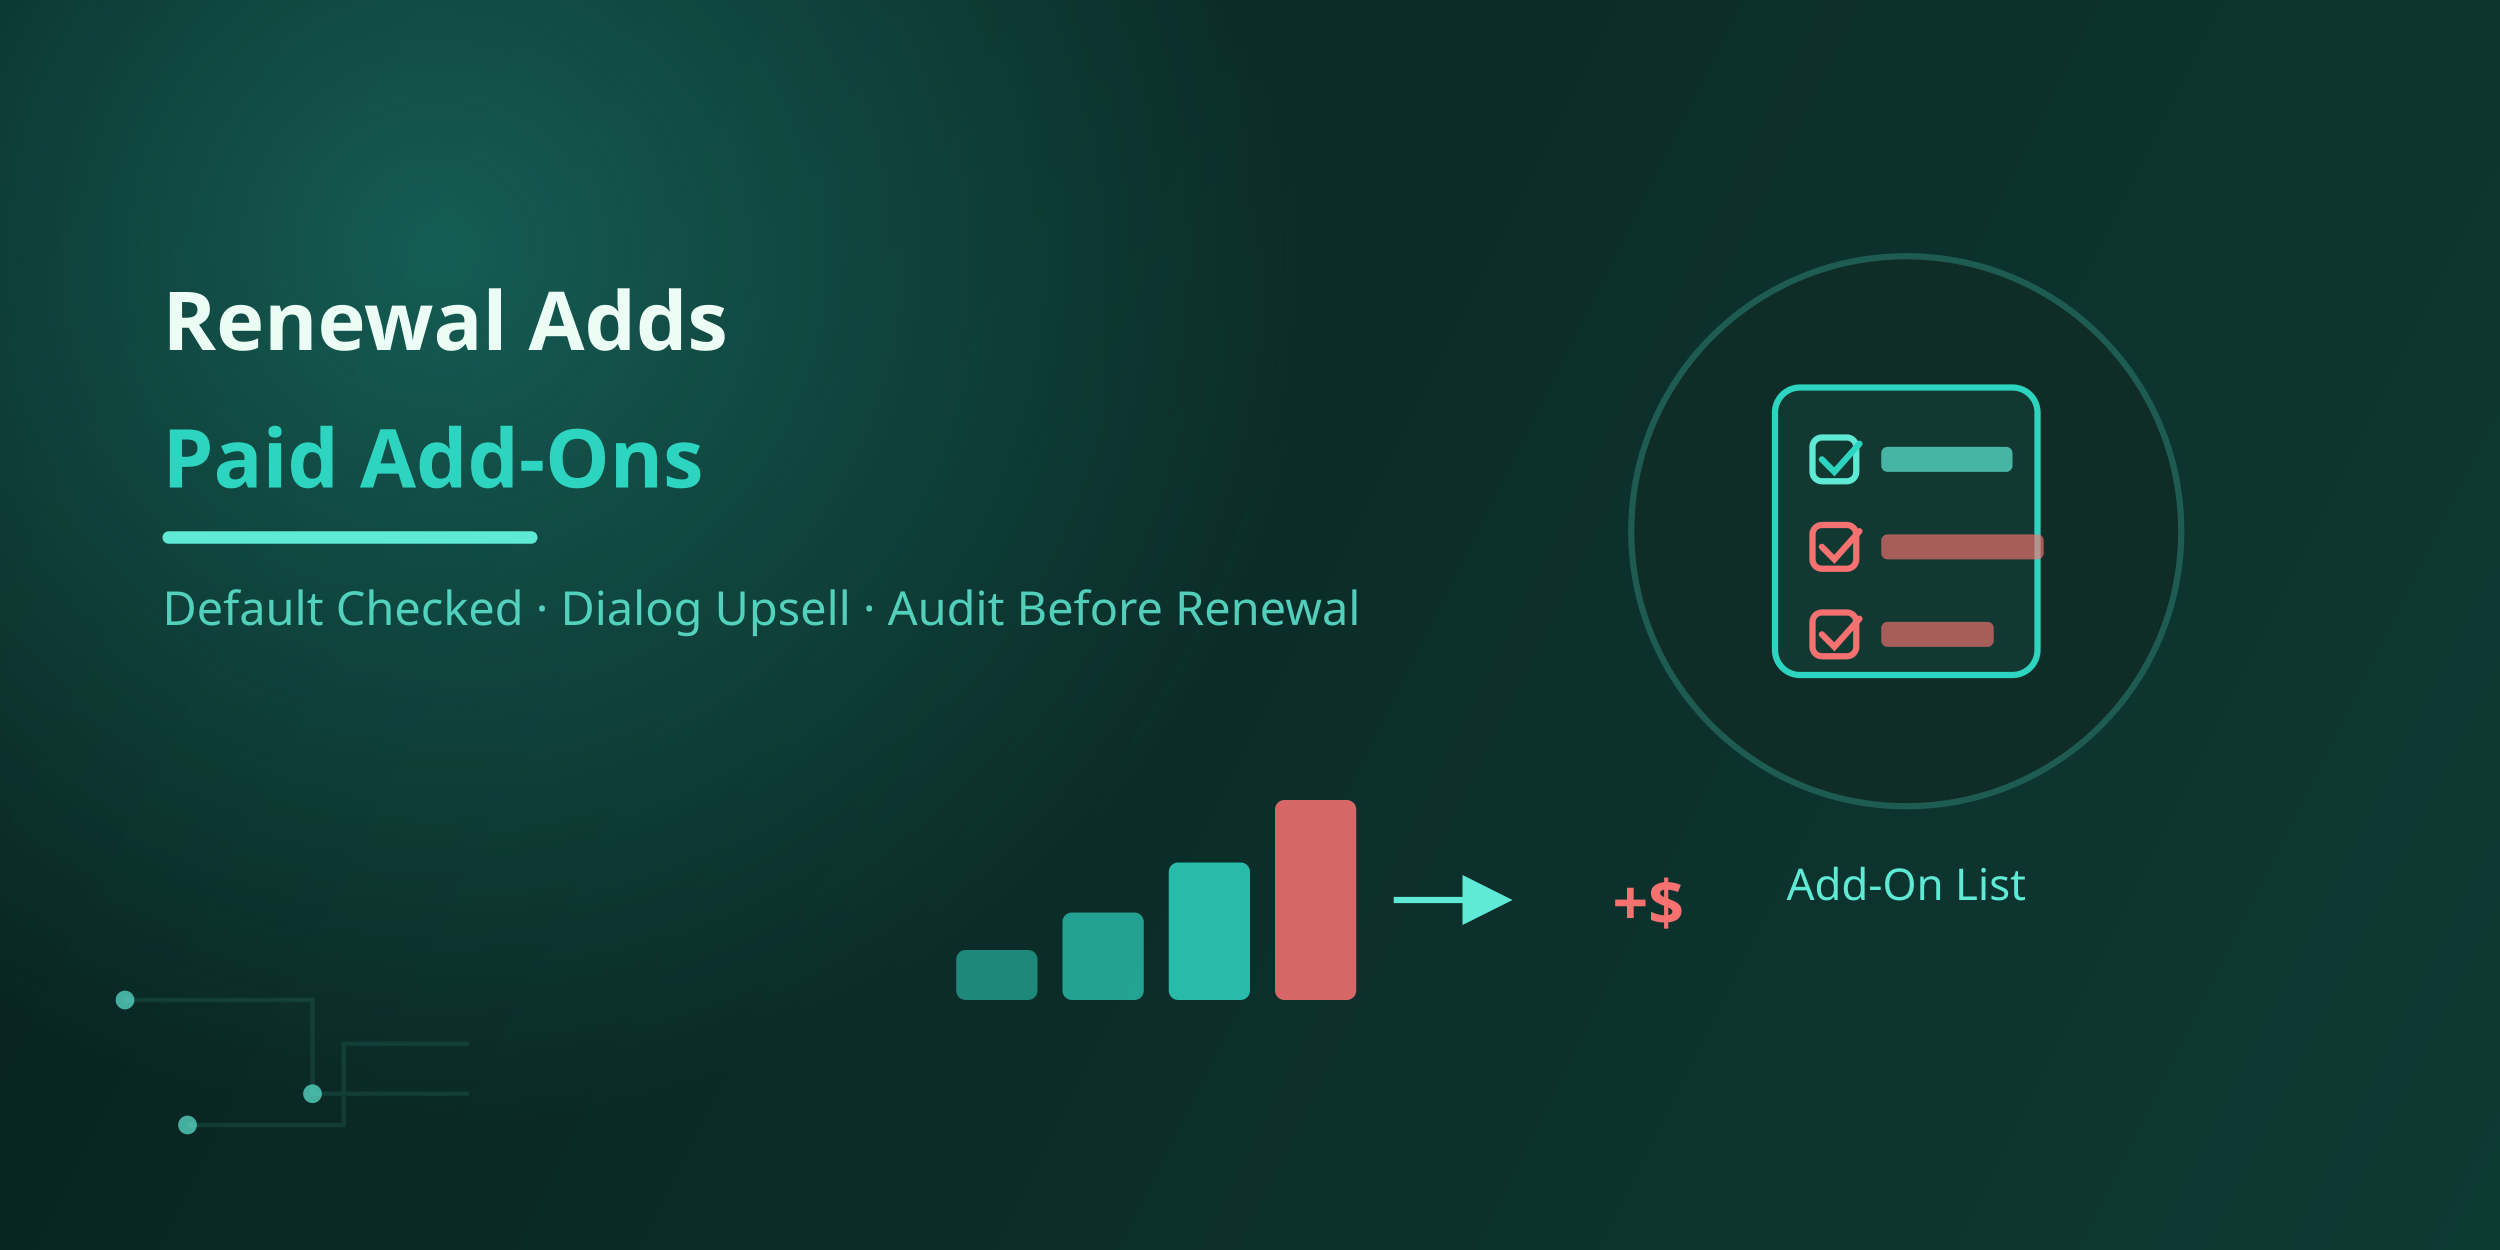
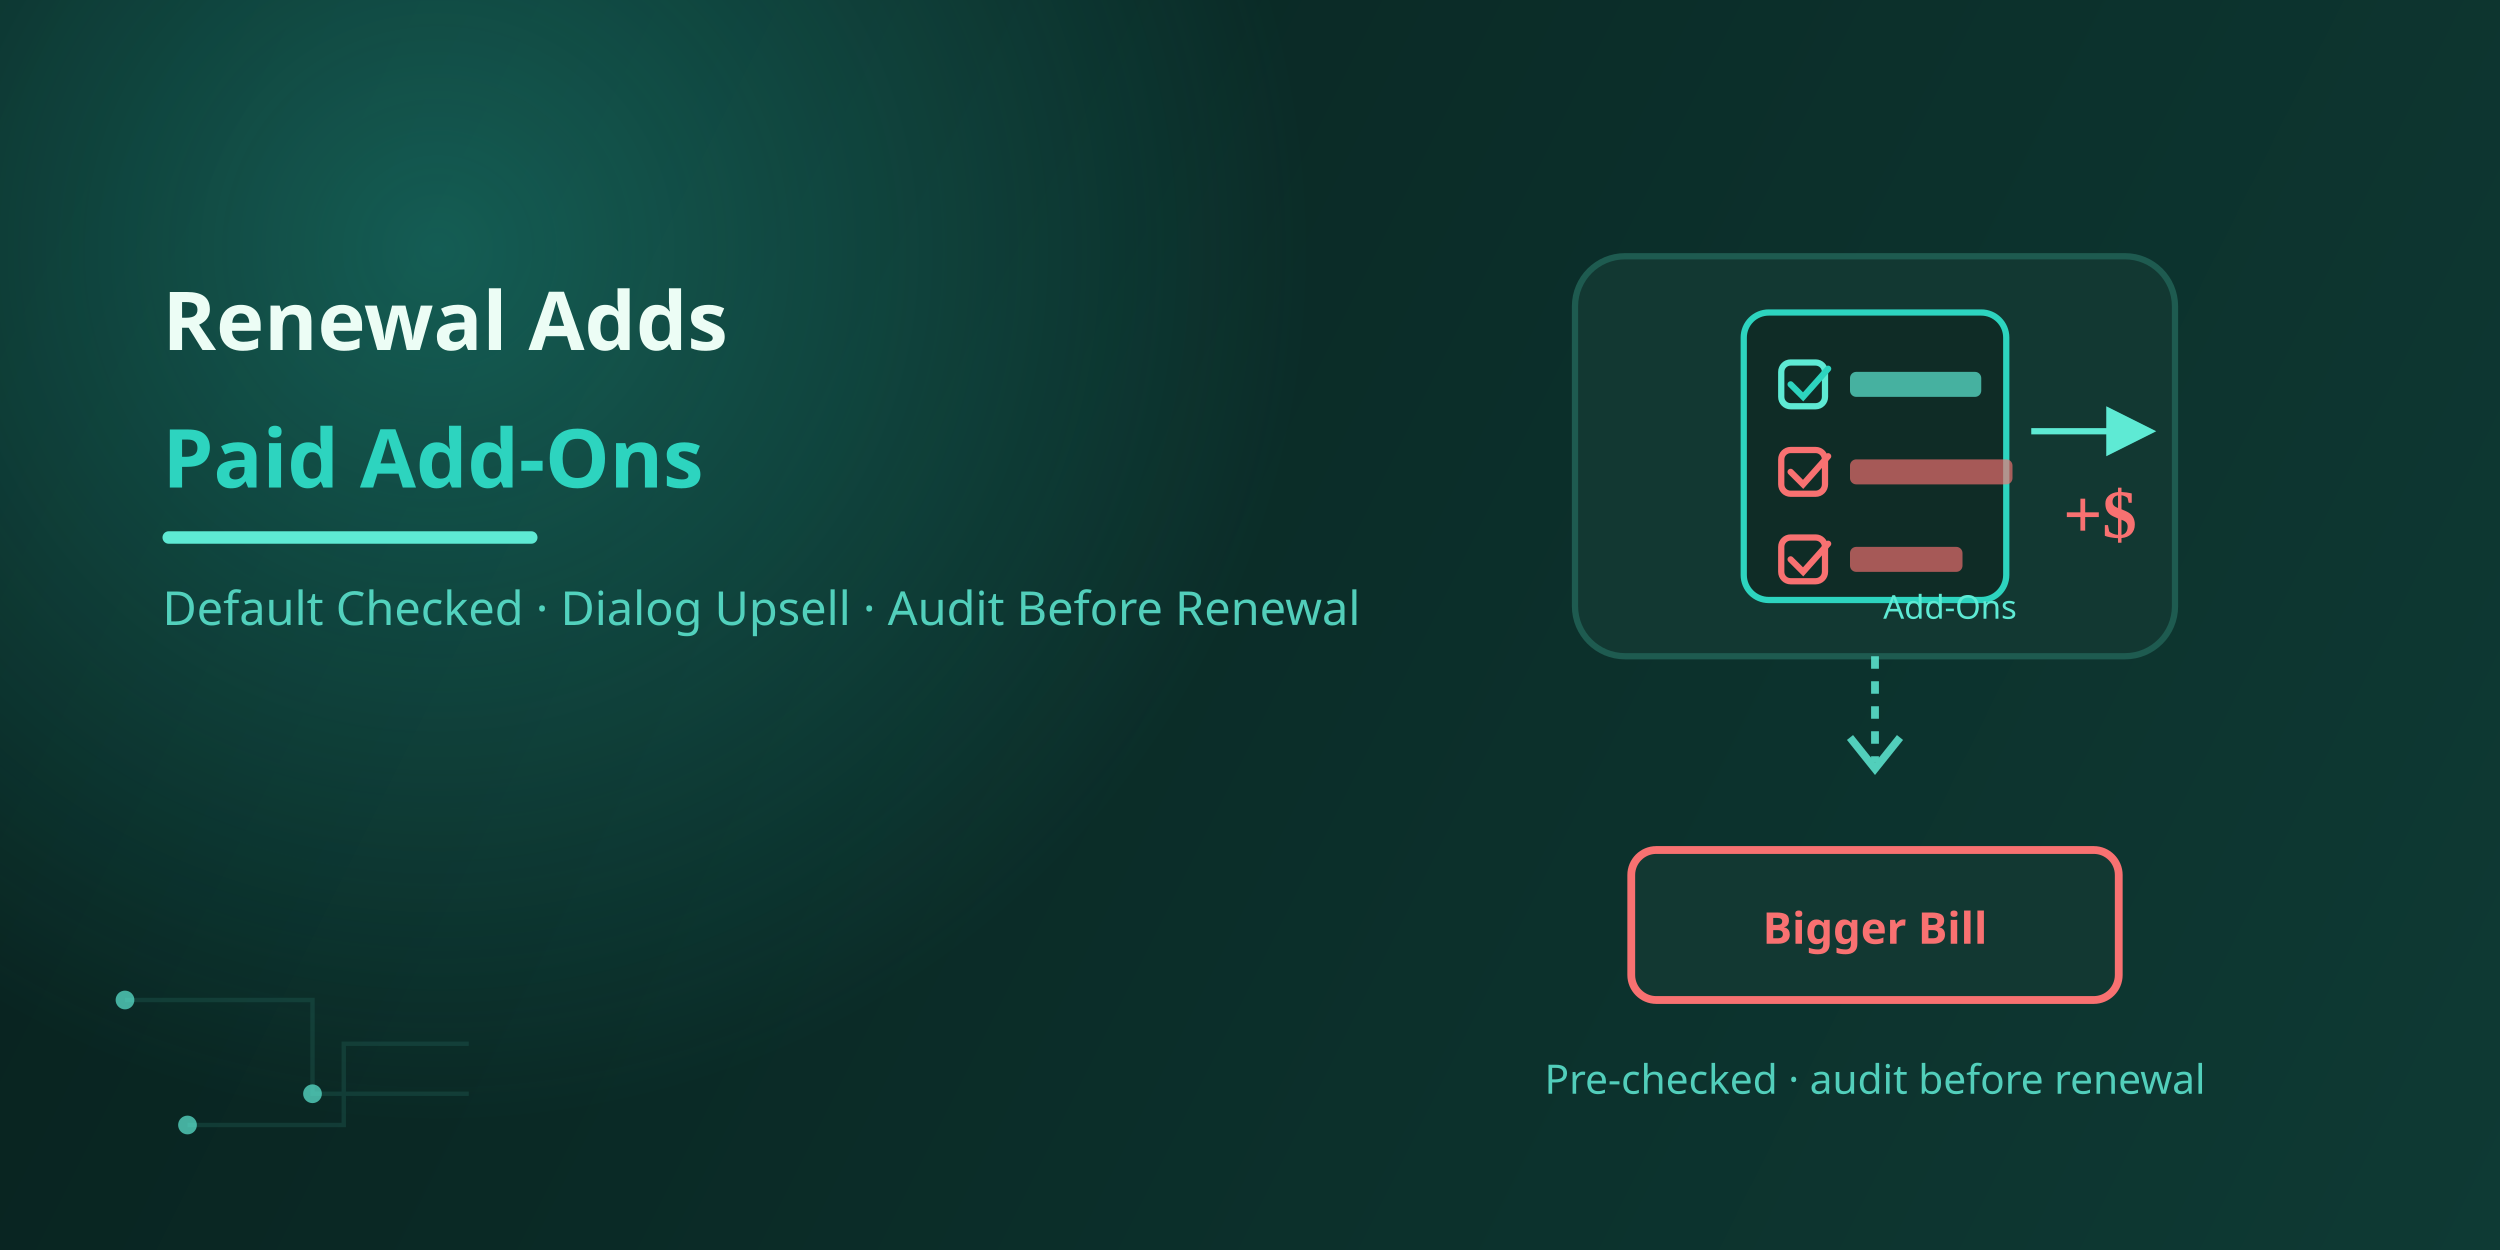
<svg xmlns="http://www.w3.org/2000/svg" viewBox="0 0 800 400" role="img" aria-label="AI subscription renewal bundled add-ons cover image">
  <defs>
    <linearGradient id="bgGradAbuEn" x1="0" y1="0" x2="800" y2="400" gradientUnits="userSpaceOnUse">
      <stop offset="0" stop-color="#08201d" />
      <stop offset="1" stop-color="#0e3a34" />
    </linearGradient>
    <radialGradient id="glowAbuEn" cx="140" cy="80" r="280" gradientUnits="userSpaceOnUse">
      <stop offset="0" stop-color="#2dd4bf" stop-opacity="0.32" />
      <stop offset="1" stop-color="#2dd4bf" stop-opacity="0" />
    </radialGradient>
    <marker id="arrowAbuEn" markerWidth="8" markerHeight="8" refX="4" refY="4" orient="auto">
      <path d="M0 0 L8 4 L0 8 Z" fill="#5eead4" />
    </marker>
  </defs>
  <rect width="800" height="400" fill="url(#bgGradAbuEn)" />
  <rect width="800" height="400" fill="url(#glowAbuEn)" />
  <g stroke="#1e5b50" stroke-width="1.4" opacity="0.4" fill="none">
    <path d="M40 320 h60 v30 h50" />
    <path d="M60 360 h50 v-26 h40" />
  </g>
  <g fill="#5eead4" opacity="0.7">
    <circle cx="40" cy="320" r="3" />
    <circle cx="100" cy="350" r="3" />
    <circle cx="60" cy="360" r="3" />
  </g>
  <text x="52" y="112" font-family="'PingFang SC','Microsoft YaHei',sans-serif" font-size="26" font-weight="700" fill="#ecfdf5">Renewal Adds</text>
  <text x="52" y="156" font-family="'PingFang SC','Microsoft YaHei',sans-serif" font-size="26" font-weight="700" fill="#2dd4bf">Paid Add-Ons</text>
  <rect x="52" y="170" width="120" height="4" rx="2" fill="#5eead4" />
  <text x="52" y="200" font-family="'PingFang SC','Microsoft YaHei',sans-serif" font-size="15" font-weight="400" fill="#5eead4" opacity="0.85">Default Checked · Dialog Upsell · Audit Before Renewal</text>
-   <g transform="translate(610,170)">
-     <circle r="88" fill="#0f2c26" stroke="#1e5b50" stroke-width="2" />
-     <rect x="-42" y="-46" width="84" height="92" rx="8" fill="#123832" stroke="#2dd4bf" stroke-width="2" />
+   <g transform="translate(600,146)">
+     <rect x="-96" y="-64" width="192" height="128" rx="16" fill="#123832" stroke="#1e5b50" stroke-width="2" />
+     <rect x="-42" y="-46" width="84" height="92" rx="8" fill="#0f2c26" stroke="#2dd4bf" stroke-width="2" />
    <rect x="-30" y="-30" width="14" height="14" rx="3" fill="none" stroke="#5eead4" stroke-width="2" />
    <path d="M-27 -23 l4 4 l8 -9" stroke="#2dd4bf" stroke-width="2" fill="none" stroke-linecap="round" />
    <rect x="-8" y="-27" width="42" height="8" rx="2" fill="#5eead4" opacity="0.7" />
    <rect x="-30" y="-2" width="14" height="14" rx="3" fill="none" stroke="#f87171" stroke-width="2" />
    <path d="M-27 5 l4 4 l8 -9" stroke="#f87171" stroke-width="2" fill="none" stroke-linecap="round" />
    <rect x="-8" y="1" width="52" height="8" rx="2" fill="#f87171" opacity="0.65" />
    <rect x="-30" y="26" width="14" height="14" rx="3" fill="none" stroke="#f87171" stroke-width="2" />
    <path d="M-27 33 l4 4 l8 -9" stroke="#f87171" stroke-width="2" fill="none" stroke-linecap="round" />
    <rect x="-8" y="29" width="36" height="8" rx="2" fill="#f87171" opacity="0.65" />
-     <text x="0" y="118" text-anchor="middle" font-family="'PingFang SC','Microsoft YaHei',sans-serif" font-size="14" fill="#5eead4">Add-On List</text>
+     <text x="24" y="52" text-anchor="middle" font-family="'PingFang SC','Microsoft YaHei',sans-serif" font-size="10.5" fill="#5eead4">Add-Ons</text>
+     <path d="M50 -8 h32" stroke="#5eead4" stroke-width="2" marker-end="url(#arrowAbuEn)" />
+     <text x="72" y="26" text-anchor="middle" font-size="22" font-weight="700" fill="#f87171">+$</text>
  </g>
-   <g font-family="'PingFang SC','Microsoft YaHei',sans-serif" font-weight="700">
-     <rect x="306" y="304" width="26" height="16" rx="3" fill="#2dd4bf" opacity="0.55" />
-     <rect x="340" y="292" width="26" height="28" rx="3" fill="#2dd4bf" opacity="0.7" />
-     <rect x="374" y="276" width="26" height="44" rx="3" fill="#2dd4bf" opacity="0.85" />
-     <rect x="408" y="256" width="26" height="64" rx="3" fill="#f87171" opacity="0.85" />
-     <path d="M446 288 h30" stroke="#5eead4" stroke-width="2" marker-end="url(#arrowAbuEn)" />
-     <text x="516" y="296" font-size="20" fill="#f87171">+$</text>
+   <g stroke="#5eead4" stroke-width="2.5" fill="none" opacity="0.85">
+     <path d="M600 210 v34" stroke-dasharray="4 4" />
+     <path d="M592 236 l8 10 l8 -10" fill="none" />
  </g>
+   <g transform="translate(600,296)">
+     <rect x="-78" y="-24" width="156" height="48" rx="8" fill="#123832" stroke="#f87171" stroke-width="2.5" />
+     <text x="0" y="6" text-anchor="middle" font-family="'PingFang SC','Microsoft YaHei',sans-serif" font-size="14" fill="#f87171" font-weight="700">Bigger Bill</text>
+   </g>
+   <text x="600" y="350" text-anchor="middle" font-family="'PingFang SC','Microsoft YaHei',sans-serif" font-size="13" fill="#5eead4" opacity="0.85">Pre-checked · audit before renewal</text>
</svg>
